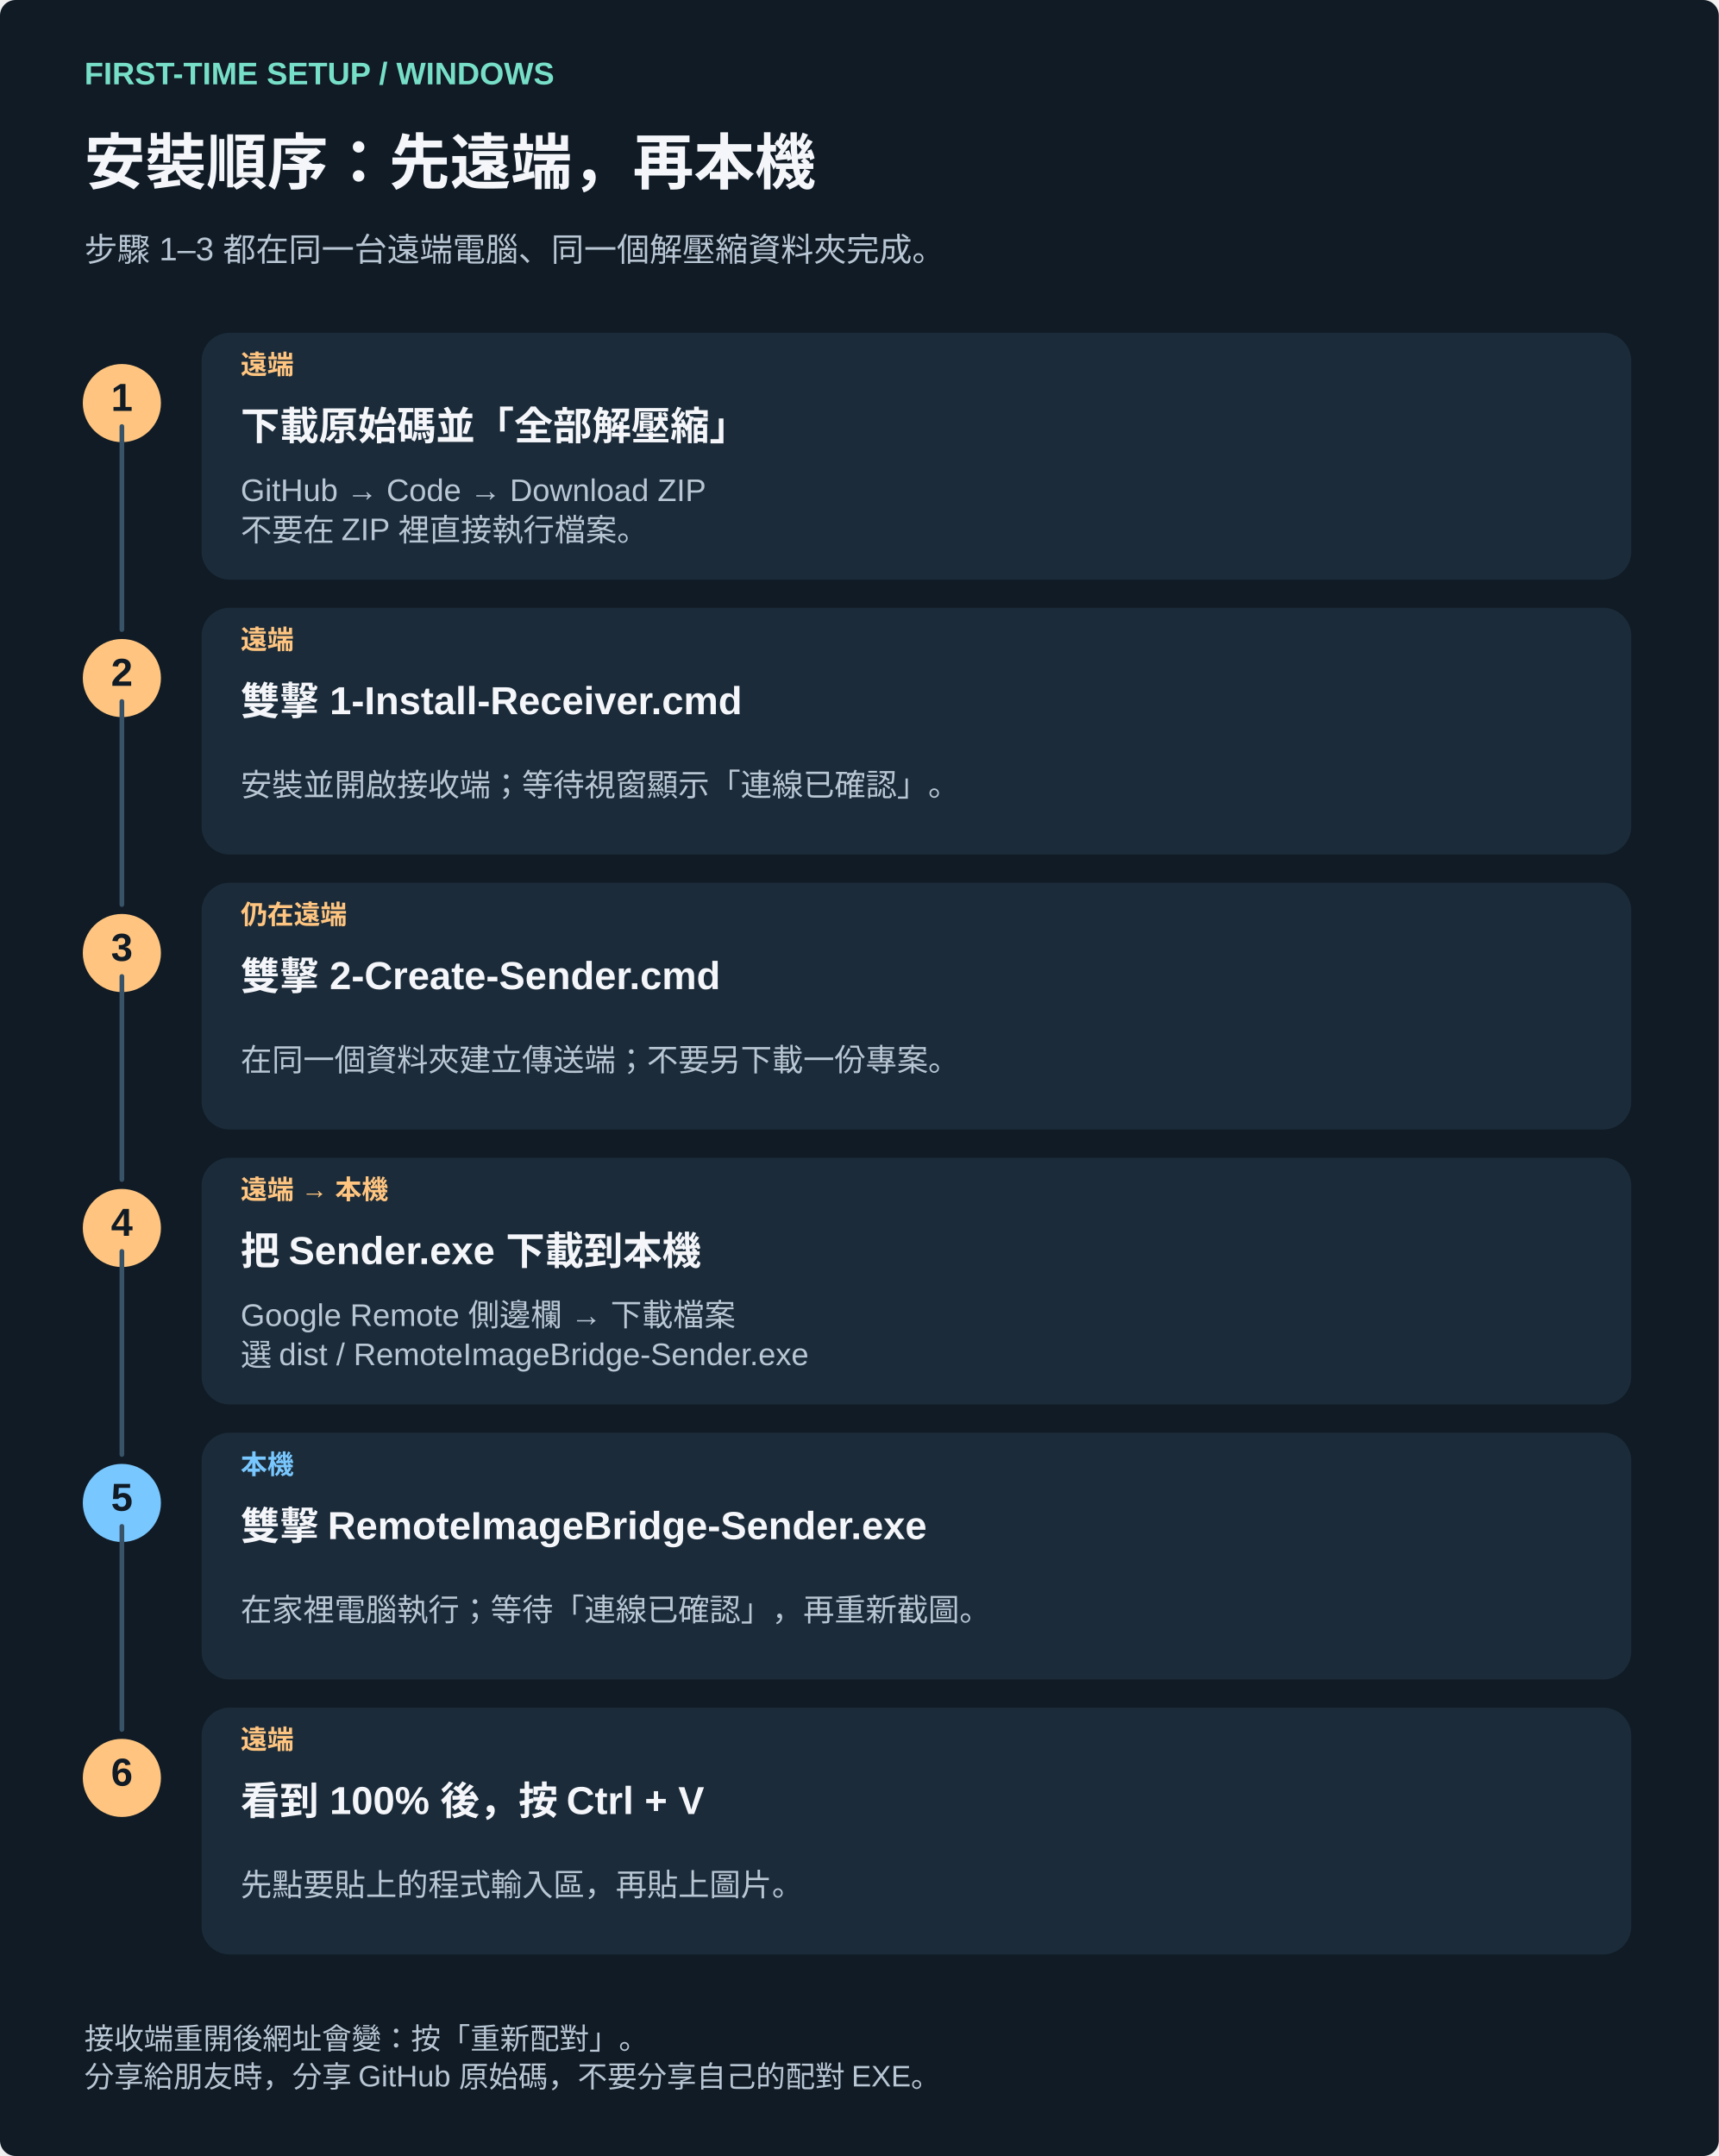
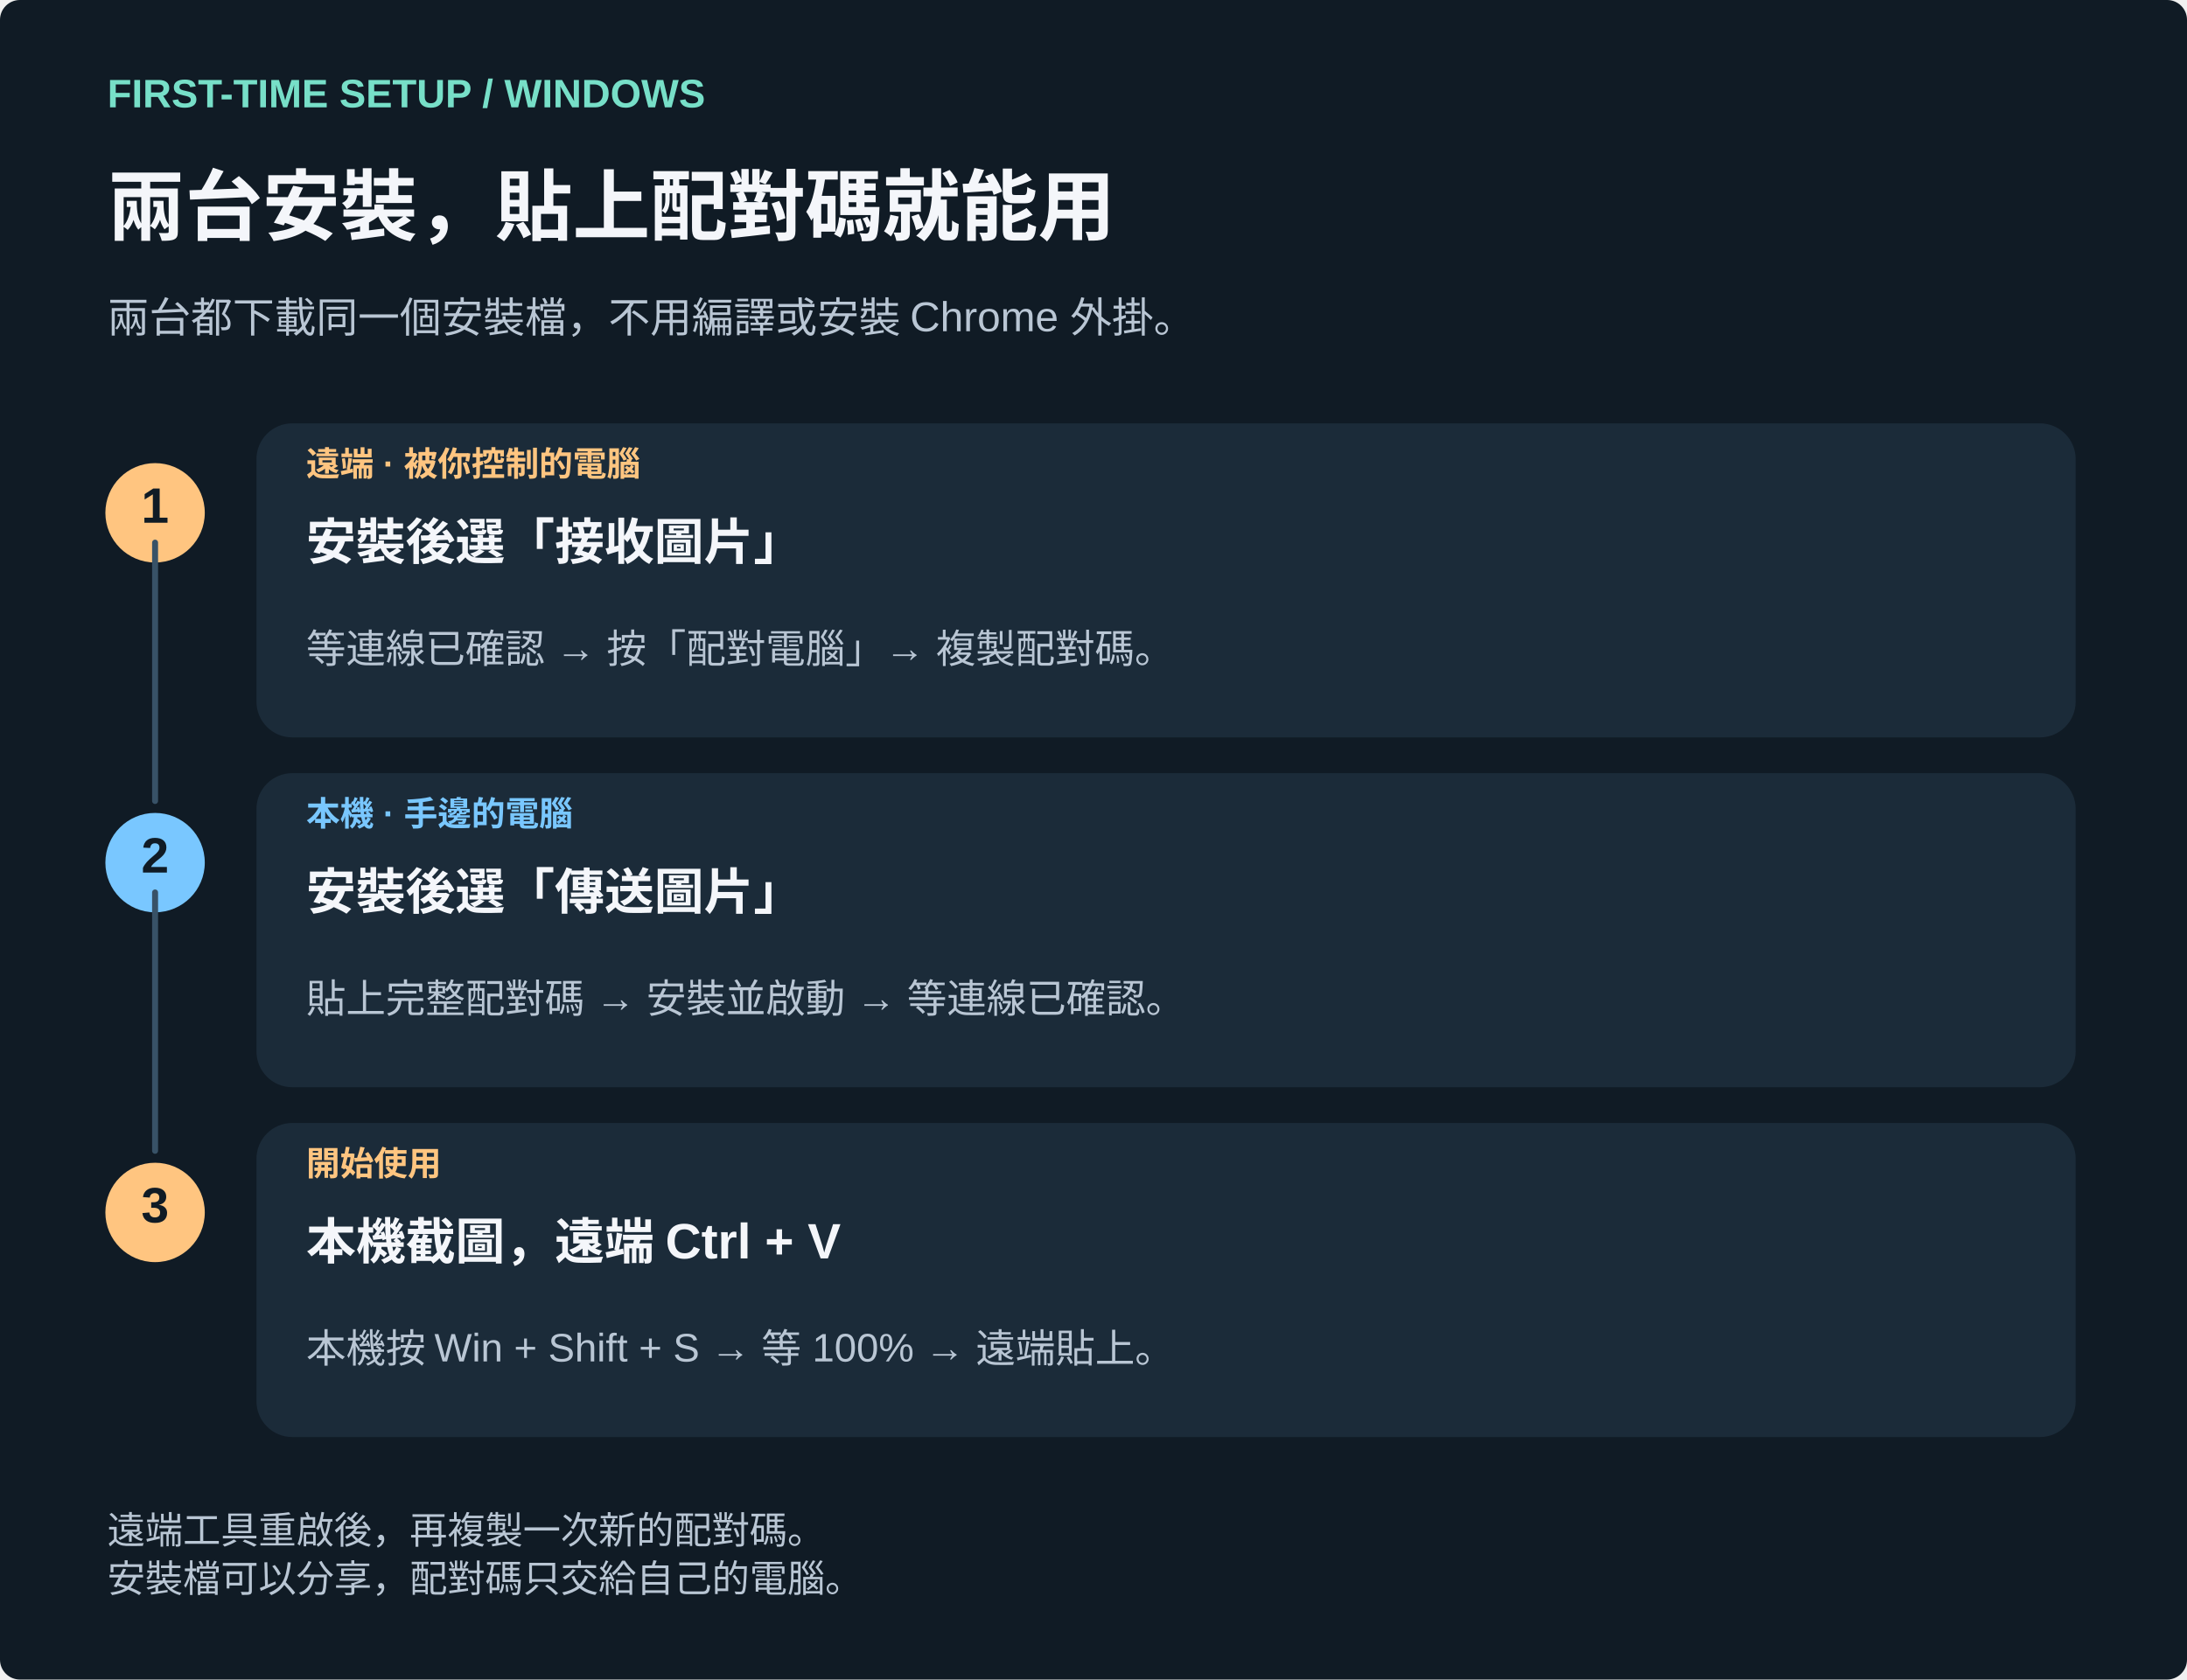
- <svg xmlns="http://www.w3.org/2000/svg" class="stage" id="stage" viewBox="0 0 1100 1380" aria-label="installation-zh分層編輯畫布">
+ <svg xmlns="http://www.w3.org/2000/svg" class="stage" id="stage" viewBox="0 0 1100 845" aria-label="installation-zh分層編輯畫布">
  <defs>
    <marker id="arrowhead" viewBox="0 0 10 10" refX="9" refY="5" markerWidth="8" markerHeight="8" orient="auto-start-reverse">
      <path d="M0 0L10 5L0 10Z" fill="context-stroke" />
    </marker>
  </defs>
-   <rect id="stage-background" x="0" y="0" width="1100" height="1380" rx="10" ry="10" fill="#fff" style="fill: rgb(16, 27, 37); fill-opacity: 1;" />
+   <rect id="stage-background" x="0" y="0" width="1100" height="845" rx="10" ry="10" fill="#fff" style="fill: rgb(16, 27, 37); fill-opacity: 1;" />
  <g id="scene">
    <ellipse class="item" data-id="guide-85" data-paint-layer="fill" data-outline-only="false" data-locked="false" data-fillable="true" cx="78" cy="258" rx="25" ry="25" fill="#ffc580" fill-opacity="1" stroke="none" stroke-width="0" transform="rotate(0 78 258)" />
    <rect class="item" data-id="guide-87" data-paint-layer="fill" data-outline-only="false" data-locked="false" data-fillable="true" x="129" y="213" width="915" height="158" rx="18" fill="#1b2b39" fill-opacity="1" stroke="none" stroke-width="2" transform="rotate(0 586.5 292)" />
-     <ellipse class="item" data-id="guide-92" data-paint-layer="fill" data-outline-only="false" data-locked="false" data-fillable="true" cx="78" cy="434" rx="25" ry="25" fill="#ffc580" fill-opacity="1" stroke="none" stroke-width="0" transform="rotate(0 78 434)" />
+     <ellipse class="item" data-id="guide-92" data-paint-layer="fill" data-outline-only="false" data-locked="false" data-fillable="true" cx="78" cy="434" rx="25" ry="25" fill="#79c7ff" fill-opacity="1" stroke="none" stroke-width="0" transform="rotate(0 78 434)" />
    <rect class="item" data-id="guide-94" data-paint-layer="fill" data-outline-only="false" data-locked="false" data-fillable="true" x="129" y="389" width="915" height="158" rx="18" fill="#1b2b39" fill-opacity="1" stroke="none" stroke-width="2" transform="rotate(0 586.5 468)" />
-     <ellipse class="item" data-id="guide-99" data-paint-layer="fill" data-outline-only="false" data-locked="false" data-fillable="true" cx="78" cy="610" rx="25" ry="25" fill="#ffc580" fill-opacity="1" stroke="none" stroke-width="0" transform="rotate(0 78 610)" />
-     <rect class="item" data-id="guide-101" data-paint-layer="fill" data-outline-only="false" data-locked="false" data-fillable="true" x="129" y="565" width="915" height="158" rx="18" fill="#1b2b39" fill-opacity="1" stroke="none" stroke-width="2" transform="rotate(0 586.5 644)" />
-     <ellipse class="item" data-id="guide-106" data-paint-layer="fill" data-outline-only="false" data-locked="false" data-fillable="true" cx="78" cy="786" rx="25" ry="25" fill="#ffc580" fill-opacity="1" stroke="none" stroke-width="0" transform="rotate(0 78 786)" />
-     <rect class="item" data-id="guide-108" data-paint-layer="fill" data-outline-only="false" data-locked="false" data-fillable="true" x="129" y="741" width="915" height="158" rx="18" fill="#1b2b39" fill-opacity="1" stroke="none" stroke-width="2" transform="rotate(0 586.5 820)" />
-     <ellipse class="item" data-id="guide-113" data-paint-layer="fill" data-outline-only="false" data-locked="false" data-fillable="true" cx="78" cy="962" rx="25" ry="25" fill="#79c7ff" fill-opacity="1" stroke="none" stroke-width="0" transform="rotate(0 78 962)" />
-     <rect class="item" data-id="guide-115" data-paint-layer="fill" data-outline-only="false" data-locked="false" data-fillable="true" x="129" y="917" width="915" height="158" rx="18" fill="#1b2b39" fill-opacity="1" stroke="none" stroke-width="2" transform="rotate(0 586.5 996)" />
-     <ellipse class="item" data-id="guide-119" data-paint-layer="fill" data-outline-only="false" data-locked="false" data-fillable="true" cx="78" cy="1138" rx="25" ry="25" fill="#ffc580" fill-opacity="1" stroke="none" stroke-width="0" transform="rotate(0 78 1138)" />
-     <rect class="item" data-id="guide-121" data-paint-layer="fill" data-outline-only="false" data-locked="false" data-fillable="true" x="129" y="1093" width="915" height="158" rx="18" fill="#1b2b39" fill-opacity="1" stroke="none" stroke-width="2" transform="rotate(0 586.5 1172)" />
+     <ellipse class="item" data-id="guide-98" data-paint-layer="fill" data-outline-only="false" data-locked="false" data-fillable="true" cx="78" cy="610" rx="25" ry="25" fill="#ffc580" fill-opacity="1" stroke="none" stroke-width="0" transform="rotate(0 78 610)" />
+     <rect class="item" data-id="guide-100" data-paint-layer="fill" data-outline-only="false" data-locked="false" data-fillable="true" x="129" y="565" width="915" height="158" rx="18" fill="#1b2b39" fill-opacity="1" stroke="none" stroke-width="2" transform="rotate(0 586.5 644)" />
    <text class="item" data-id="guide-81" x="54" y="54" style="font-family:Microsoft JhengHei, Segoe UI, Arial, sans-serif" font-size="20" font-weight="700" font-style="normal" text-anchor="start" fill="#77dfc8" transform="rotate(0 549 50)">
      <tspan x="54" y="54">FIRST-TIME SETUP  /  WINDOWS</tspan>
    </text>
    <text class="item" data-id="guide-82" x="54" y="117.8" style="font-family:Microsoft JhengHei, Segoe UI, Arial, sans-serif" font-size="39" font-weight="700" font-style="normal" text-anchor="start" fill="#f4f6fa" transform="rotate(0 549 110)">
-       <tspan x="54" y="117.8">安裝順序：先遠端，再本機</tspan>
+       <tspan x="54" y="117.8">兩台安裝，貼上配對碼就能用</tspan>
    </text>
    <text class="item" data-id="guide-83" x="54" y="167.2" style="font-family:Microsoft JhengHei, Segoe UI, Arial, sans-serif" font-size="21" font-weight="400" font-style="normal" text-anchor="start" fill="#b9c6d4" transform="rotate(0 549 163)">
-       <tspan x="54" y="167.2">步驟 1–3 都在同一台遠端電腦、同一個解壓縮資料夾完成。</tspan>
+       <tspan x="54" y="167.2">兩台都下載同一個安裝檔，不用編譯或安裝 Chrome 外掛。</tspan>
    </text>
    <g data-id="guide-84" data-paint-layer="foreground" data-outline-only="true" data-locked="false" data-fillable="false" data-perfect-arc="false" data-attach-start="" data-attach-end="">
      <defs>
        <marker id="main-head-guide-84" viewBox="0 0 10 10" refX="9" refY="5" markerUnits="userSpaceOnUse" markerWidth="10" markerHeight="10" orient="auto-start-reverse">
          <path d="M0 0L10 5L0 10Z" fill="#385267" />
        </marker>
      </defs>
      <path class="arrow-line" d="M78 273 C78 273 78 403 78 403" stroke="#385267" stroke-width="3" stroke-linecap="round" stroke-linejoin="round" style="fill:none;fill-opacity:0" />
    </g>
    <text class="item" data-id="guide-86" x="78" y="263" style="font-family:Microsoft JhengHei, Segoe UI, Arial, sans-serif" font-size="25" font-weight="700" font-style="normal" text-anchor="middle" fill="#101b25" transform="rotate(0 78 258)">
      <tspan x="78" y="263">1</tspan>
    </text>
    <text class="item" data-id="guide-88" x="154" y="239.4" style="font-family:Microsoft JhengHei, Segoe UI, Arial, sans-serif" font-size="17" font-weight="700" font-style="normal" text-anchor="start" fill="#ffc580" transform="rotate(0 580 236)">
-       <tspan x="154" y="239.4">遠端</tspan>
+       <tspan x="154" y="239.4">遠端 · 被你控制的電腦</tspan>
    </text>
    <text class="item" data-id="guide-89" x="154" y="281.5" style="font-family:Microsoft JhengHei, Segoe UI, Arial, sans-serif" font-size="25" font-weight="700" font-style="normal" text-anchor="start" fill="#f4f6fa" transform="rotate(0 585 276.5)">
-       <tspan x="154" y="281.5">下載原始碼並「全部解壓縮」</tspan>
+       <tspan x="154" y="281.5">安裝後選「接收圖片」</tspan>
    </text>
-     <text class="item" data-id="guide-90" x="154" y="320.7" style="font-family:Microsoft JhengHei, Segoe UI, Arial, sans-serif" font-size="20" font-weight="400" font-style="normal" text-anchor="start" fill="#b9c6d4" transform="rotate(0 585 329.5)">
-       <tspan x="154" y="320.7">GitHub → Code → Download ZIP</tspan>
-       <tspan x="154" y="346.3">不要在 ZIP 裡直接執行檔案。</tspan>
+     <text class="item" data-id="guide-90" x="154" y="333.5" style="font-family:Microsoft JhengHei, Segoe UI, Arial, sans-serif" font-size="20" font-weight="400" font-style="normal" text-anchor="start" fill="#b9c6d4" transform="rotate(0 585 329.5)">
+       <tspan x="154" y="333.5">等連線已確認 → 按「配對電腦」→ 複製配對碼。</tspan>
    </text>
    <g data-id="guide-91" data-paint-layer="foreground" data-outline-only="true" data-locked="false" data-fillable="false" data-perfect-arc="false" data-attach-start="" data-attach-end="">
      <defs>
        <marker id="main-head-guide-91" viewBox="0 0 10 10" refX="9" refY="5" markerUnits="userSpaceOnUse" markerWidth="10" markerHeight="10" orient="auto-start-reverse">
          <path d="M0 0L10 5L0 10Z" fill="#385267" />
        </marker>
      </defs>
      <path class="arrow-line" d="M78 449 C78 449 78 579 78 579" stroke="#385267" stroke-width="3" stroke-linecap="round" stroke-linejoin="round" style="fill:none;fill-opacity:0" />
    </g>
    <text class="item" data-id="guide-93" x="78" y="439" style="font-family:Microsoft JhengHei, Segoe UI, Arial, sans-serif" font-size="25" font-weight="700" font-style="normal" text-anchor="middle" fill="#101b25" transform="rotate(0 78 434)">
      <tspan x="78" y="439">2</tspan>
    </text>
-     <text class="item" data-id="guide-95" x="154" y="415.4" style="font-family:Microsoft JhengHei, Segoe UI, Arial, sans-serif" font-size="17" font-weight="700" font-style="normal" text-anchor="start" fill="#ffc580" transform="rotate(0 580 412)">
-       <tspan x="154" y="415.4">遠端</tspan>
+     <text class="item" data-id="guide-95" x="154" y="415.4" style="font-family:Microsoft JhengHei, Segoe UI, Arial, sans-serif" font-size="17" font-weight="700" font-style="normal" text-anchor="start" fill="#79c7ff" transform="rotate(0 580 412)">
+       <tspan x="154" y="415.4">本機 · 手邊的電腦</tspan>
    </text>
    <text class="item" data-id="guide-96" x="154" y="457.5" style="font-family:Microsoft JhengHei, Segoe UI, Arial, sans-serif" font-size="25" font-weight="700" font-style="normal" text-anchor="start" fill="#f4f6fa" transform="rotate(0 585 452.5)">
-       <tspan x="154" y="457.5">雙擊 1-Install-Receiver.cmd</tspan>
+       <tspan x="154" y="457.5">安裝後選「傳送圖片」</tspan>
    </text>
    <text class="item" data-id="guide-97" x="154" y="509.5" style="font-family:Microsoft JhengHei, Segoe UI, Arial, sans-serif" font-size="20" font-weight="400" font-style="normal" text-anchor="start" fill="#b9c6d4" transform="rotate(0 585 505.5)">
-       <tspan x="154" y="509.5">安裝並開啟接收端；等待視窗顯示「連線已確認」。</tspan>
+       <tspan x="154" y="509.5">貼上完整配對碼 → 安裝並啟動 → 等連線已確認。</tspan>
    </text>
-     <g data-id="guide-98" data-paint-layer="foreground" data-outline-only="true" data-locked="false" data-fillable="false" data-perfect-arc="false" data-attach-start="" data-attach-end="">
-       <defs>
-         <marker id="main-head-guide-98" viewBox="0 0 10 10" refX="9" refY="5" markerUnits="userSpaceOnUse" markerWidth="10" markerHeight="10" orient="auto-start-reverse">
-           <path d="M0 0L10 5L0 10Z" fill="#385267" />
-         </marker>
-       </defs>
-       <path class="arrow-line" d="M78 625 C78 625 78 755 78 755" stroke="#385267" stroke-width="3" stroke-linecap="round" stroke-linejoin="round" style="fill:none;fill-opacity:0" />
-     </g>
-     <text class="item" data-id="guide-100" x="78" y="615" style="font-family:Microsoft JhengHei, Segoe UI, Arial, sans-serif" font-size="25" font-weight="700" font-style="normal" text-anchor="middle" fill="#101b25" transform="rotate(0 78 610)">
+     <text class="item" data-id="guide-99" x="78" y="615" style="font-family:Microsoft JhengHei, Segoe UI, Arial, sans-serif" font-size="25" font-weight="700" font-style="normal" text-anchor="middle" fill="#101b25" transform="rotate(0 78 610)">
      <tspan x="78" y="615">3</tspan>
    </text>
-     <text class="item" data-id="guide-102" x="154" y="591.4" style="font-family:Microsoft JhengHei, Segoe UI, Arial, sans-serif" font-size="17" font-weight="700" font-style="normal" text-anchor="start" fill="#ffc580" transform="rotate(0 580 588)">
-       <tspan x="154" y="591.4">仍在遠端</tspan>
+     <text class="item" data-id="guide-101" x="154" y="591.4" style="font-family:Microsoft JhengHei, Segoe UI, Arial, sans-serif" font-size="17" font-weight="700" font-style="normal" text-anchor="start" fill="#ffc580" transform="rotate(0 580 588)">
+       <tspan x="154" y="591.4">開始使用</tspan>
    </text>
-     <text class="item" data-id="guide-103" x="154" y="633.5" style="font-family:Microsoft JhengHei, Segoe UI, Arial, sans-serif" font-size="25" font-weight="700" font-style="normal" text-anchor="start" fill="#f4f6fa" transform="rotate(0 585 628.5)">
-       <tspan x="154" y="633.5">雙擊 2-Create-Sender.cmd</tspan>
+     <text class="item" data-id="guide-102" x="154" y="633.5" style="font-family:Microsoft JhengHei, Segoe UI, Arial, sans-serif" font-size="25" font-weight="700" font-style="normal" text-anchor="start" fill="#f4f6fa" transform="rotate(0 585 628.5)">
+       <tspan x="154" y="633.5">本機截圖，遠端 Ctrl + V</tspan>
    </text>
-     <text class="item" data-id="guide-104" x="154" y="685.5" style="font-family:Microsoft JhengHei, Segoe UI, Arial, sans-serif" font-size="20" font-weight="400" font-style="normal" text-anchor="start" fill="#b9c6d4" transform="rotate(0 585 681.5)">
-       <tspan x="154" y="685.5">在同一個資料夾建立傳送端；不要另下載一份專案。</tspan>
+     <text class="item" data-id="guide-103" x="154" y="685.5" style="font-family:Microsoft JhengHei, Segoe UI, Arial, sans-serif" font-size="20" font-weight="400" font-style="normal" text-anchor="start" fill="#b9c6d4" transform="rotate(0 585 681.5)">
+       <tspan x="154" y="685.5">本機按 Win + Shift + S → 等 100% → 遠端貼上。</tspan>
    </text>
-     <g data-id="guide-105" data-paint-layer="foreground" data-outline-only="true" data-locked="false" data-fillable="false" data-perfect-arc="false" data-attach-start="" data-attach-end="">
-       <defs>
-         <marker id="main-head-guide-105" viewBox="0 0 10 10" refX="9" refY="5" markerUnits="userSpaceOnUse" markerWidth="10" markerHeight="10" orient="auto-start-reverse">
-           <path d="M0 0L10 5L0 10Z" fill="#385267" />
-         </marker>
-       </defs>
-       <path class="arrow-line" d="M78 801 C78 801 78 931 78 931" stroke="#385267" stroke-width="3" stroke-linecap="round" stroke-linejoin="round" style="fill:none;fill-opacity:0" />
-     </g>
-     <text class="item" data-id="guide-107" x="78" y="791" style="font-family:Microsoft JhengHei, Segoe UI, Arial, sans-serif" font-size="25" font-weight="700" font-style="normal" text-anchor="middle" fill="#101b25" transform="rotate(0 78 786)">
-       <tspan x="78" y="791">4</tspan>
-     </text>
-     <text class="item" data-id="guide-109" x="154" y="767.4" style="font-family:Microsoft JhengHei, Segoe UI, Arial, sans-serif" font-size="17" font-weight="700" font-style="normal" text-anchor="start" fill="#ffc580" transform="rotate(0 580 764)">
-       <tspan x="154" y="767.4">遠端 → 本機</tspan>
-     </text>
-     <text class="item" data-id="guide-110" x="154" y="809.5" style="font-family:Microsoft JhengHei, Segoe UI, Arial, sans-serif" font-size="25" font-weight="700" font-style="normal" text-anchor="start" fill="#f4f6fa" transform="rotate(0 585 804.5)">
-       <tspan x="154" y="809.5">把 Sender.exe 下載到本機</tspan>
-     </text>
-     <text class="item" data-id="guide-111" x="154" y="848.7" style="font-family:Microsoft JhengHei, Segoe UI, Arial, sans-serif" font-size="20" font-weight="400" font-style="normal" text-anchor="start" fill="#b9c6d4" transform="rotate(0 585 857.5)">
-       <tspan x="154" y="848.7">Google Remote 側邊欄 → 下載檔案</tspan>
-       <tspan x="154" y="874.3">選 dist / RemoteImageBridge-Sender.exe</tspan>
-     </text>
-     <g data-id="guide-112" data-paint-layer="foreground" data-outline-only="true" data-locked="false" data-fillable="false" data-perfect-arc="false" data-attach-start="" data-attach-end="">
-       <defs>
-         <marker id="main-head-guide-112" viewBox="0 0 10 10" refX="9" refY="5" markerUnits="userSpaceOnUse" markerWidth="10" markerHeight="10" orient="auto-start-reverse">
-           <path d="M0 0L10 5L0 10Z" fill="#385267" />
-         </marker>
-       </defs>
-       <path class="arrow-line" d="M78 977 C78 977 78 1107 78 1107" stroke="#385267" stroke-width="3" stroke-linecap="round" stroke-linejoin="round" style="fill:none;fill-opacity:0" />
-     </g>
-     <text class="item" data-id="guide-114" x="78" y="967" style="font-family:Microsoft JhengHei, Segoe UI, Arial, sans-serif" font-size="25" font-weight="700" font-style="normal" text-anchor="middle" fill="#101b25" transform="rotate(0 78 962)">
-       <tspan x="78" y="967">5</tspan>
-     </text>
-     <text class="item" data-id="guide-116" x="154" y="943.4" style="font-family:Microsoft JhengHei, Segoe UI, Arial, sans-serif" font-size="17" font-weight="700" font-style="normal" text-anchor="start" fill="#79c7ff" transform="rotate(0 580 940)">
-       <tspan x="154" y="943.4">本機</tspan>
-     </text>
-     <text class="item" data-id="guide-117" x="154" y="985.5" style="font-family:Microsoft JhengHei, Segoe UI, Arial, sans-serif" font-size="25" font-weight="700" font-style="normal" text-anchor="start" fill="#f4f6fa" transform="rotate(0 585 980.5)">
-       <tspan x="154" y="985.5">雙擊 RemoteImageBridge-Sender.exe</tspan>
-     </text>
-     <text class="item" data-id="guide-118" x="154" y="1037.5" style="font-family:Microsoft JhengHei, Segoe UI, Arial, sans-serif" font-size="20" font-weight="400" font-style="normal" text-anchor="start" fill="#b9c6d4" transform="rotate(0 585 1033.5)">
-       <tspan x="154" y="1037.5">在家裡電腦執行；等待「連線已確認」，再重新截圖。</tspan>
-     </text>
-     <text class="item" data-id="guide-120" x="78" y="1143" style="font-family:Microsoft JhengHei, Segoe UI, Arial, sans-serif" font-size="25" font-weight="700" font-style="normal" text-anchor="middle" fill="#101b25" transform="rotate(0 78 1138)">
-       <tspan x="78" y="1143">6</tspan>
-     </text>
-     <text class="item" data-id="guide-122" x="154" y="1119.4" style="font-family:Microsoft JhengHei, Segoe UI, Arial, sans-serif" font-size="17" font-weight="700" font-style="normal" text-anchor="start" fill="#ffc580" transform="rotate(0 580 1116)">
-       <tspan x="154" y="1119.4">遠端</tspan>
-     </text>
-     <text class="item" data-id="guide-123" x="154" y="1161.5" style="font-family:Microsoft JhengHei, Segoe UI, Arial, sans-serif" font-size="25" font-weight="700" font-style="normal" text-anchor="start" fill="#f4f6fa" transform="rotate(0 585 1156.5)">
-       <tspan x="154" y="1161.5">看到 100% 後，按 Ctrl + V</tspan>
-     </text>
-     <text class="item" data-id="guide-124" x="154" y="1213.5" style="font-family:Microsoft JhengHei, Segoe UI, Arial, sans-serif" font-size="20" font-weight="400" font-style="normal" text-anchor="start" fill="#b9c6d4" transform="rotate(0 585 1209.5)">
-       <tspan x="154" y="1213.5">先點要貼上的程式輸入區，再貼上圖片。</tspan>
-     </text>
-     <text class="item" data-id="guide-125" x="54" y="1311.64" style="font-family:Microsoft JhengHei, Segoe UI, Arial, sans-serif" font-size="19" font-weight="400" font-style="normal" text-anchor="start" fill="#b9c6d4" transform="rotate(0 549 1320)">
-       <tspan x="54" y="1311.64">接收端重開後網址會變：按「重新配對」。</tspan>
-       <tspan x="54" y="1335.96">分享給朋友時，分享 GitHub 原始碼，不要分享自己的配對 EXE。</tspan>
+     <text class="item" data-id="guide-104" x="54" y="776.64" style="font-family:Microsoft JhengHei, Segoe UI, Arial, sans-serif" font-size="19" font-weight="400" font-style="normal" text-anchor="start" fill="#b9c6d4" transform="rotate(0 549 785)">
+       <tspan x="54" y="776.64">遠端工具重啟後，再複製一次新的配對碼。</tspan>
+       <tspan x="54" y="800.96">安裝檔可以分享，配對碼只交給自己的電腦。</tspan>
    </text>
  </g>
  <g id="cut-preview" pointer-events="none" />
</svg>
